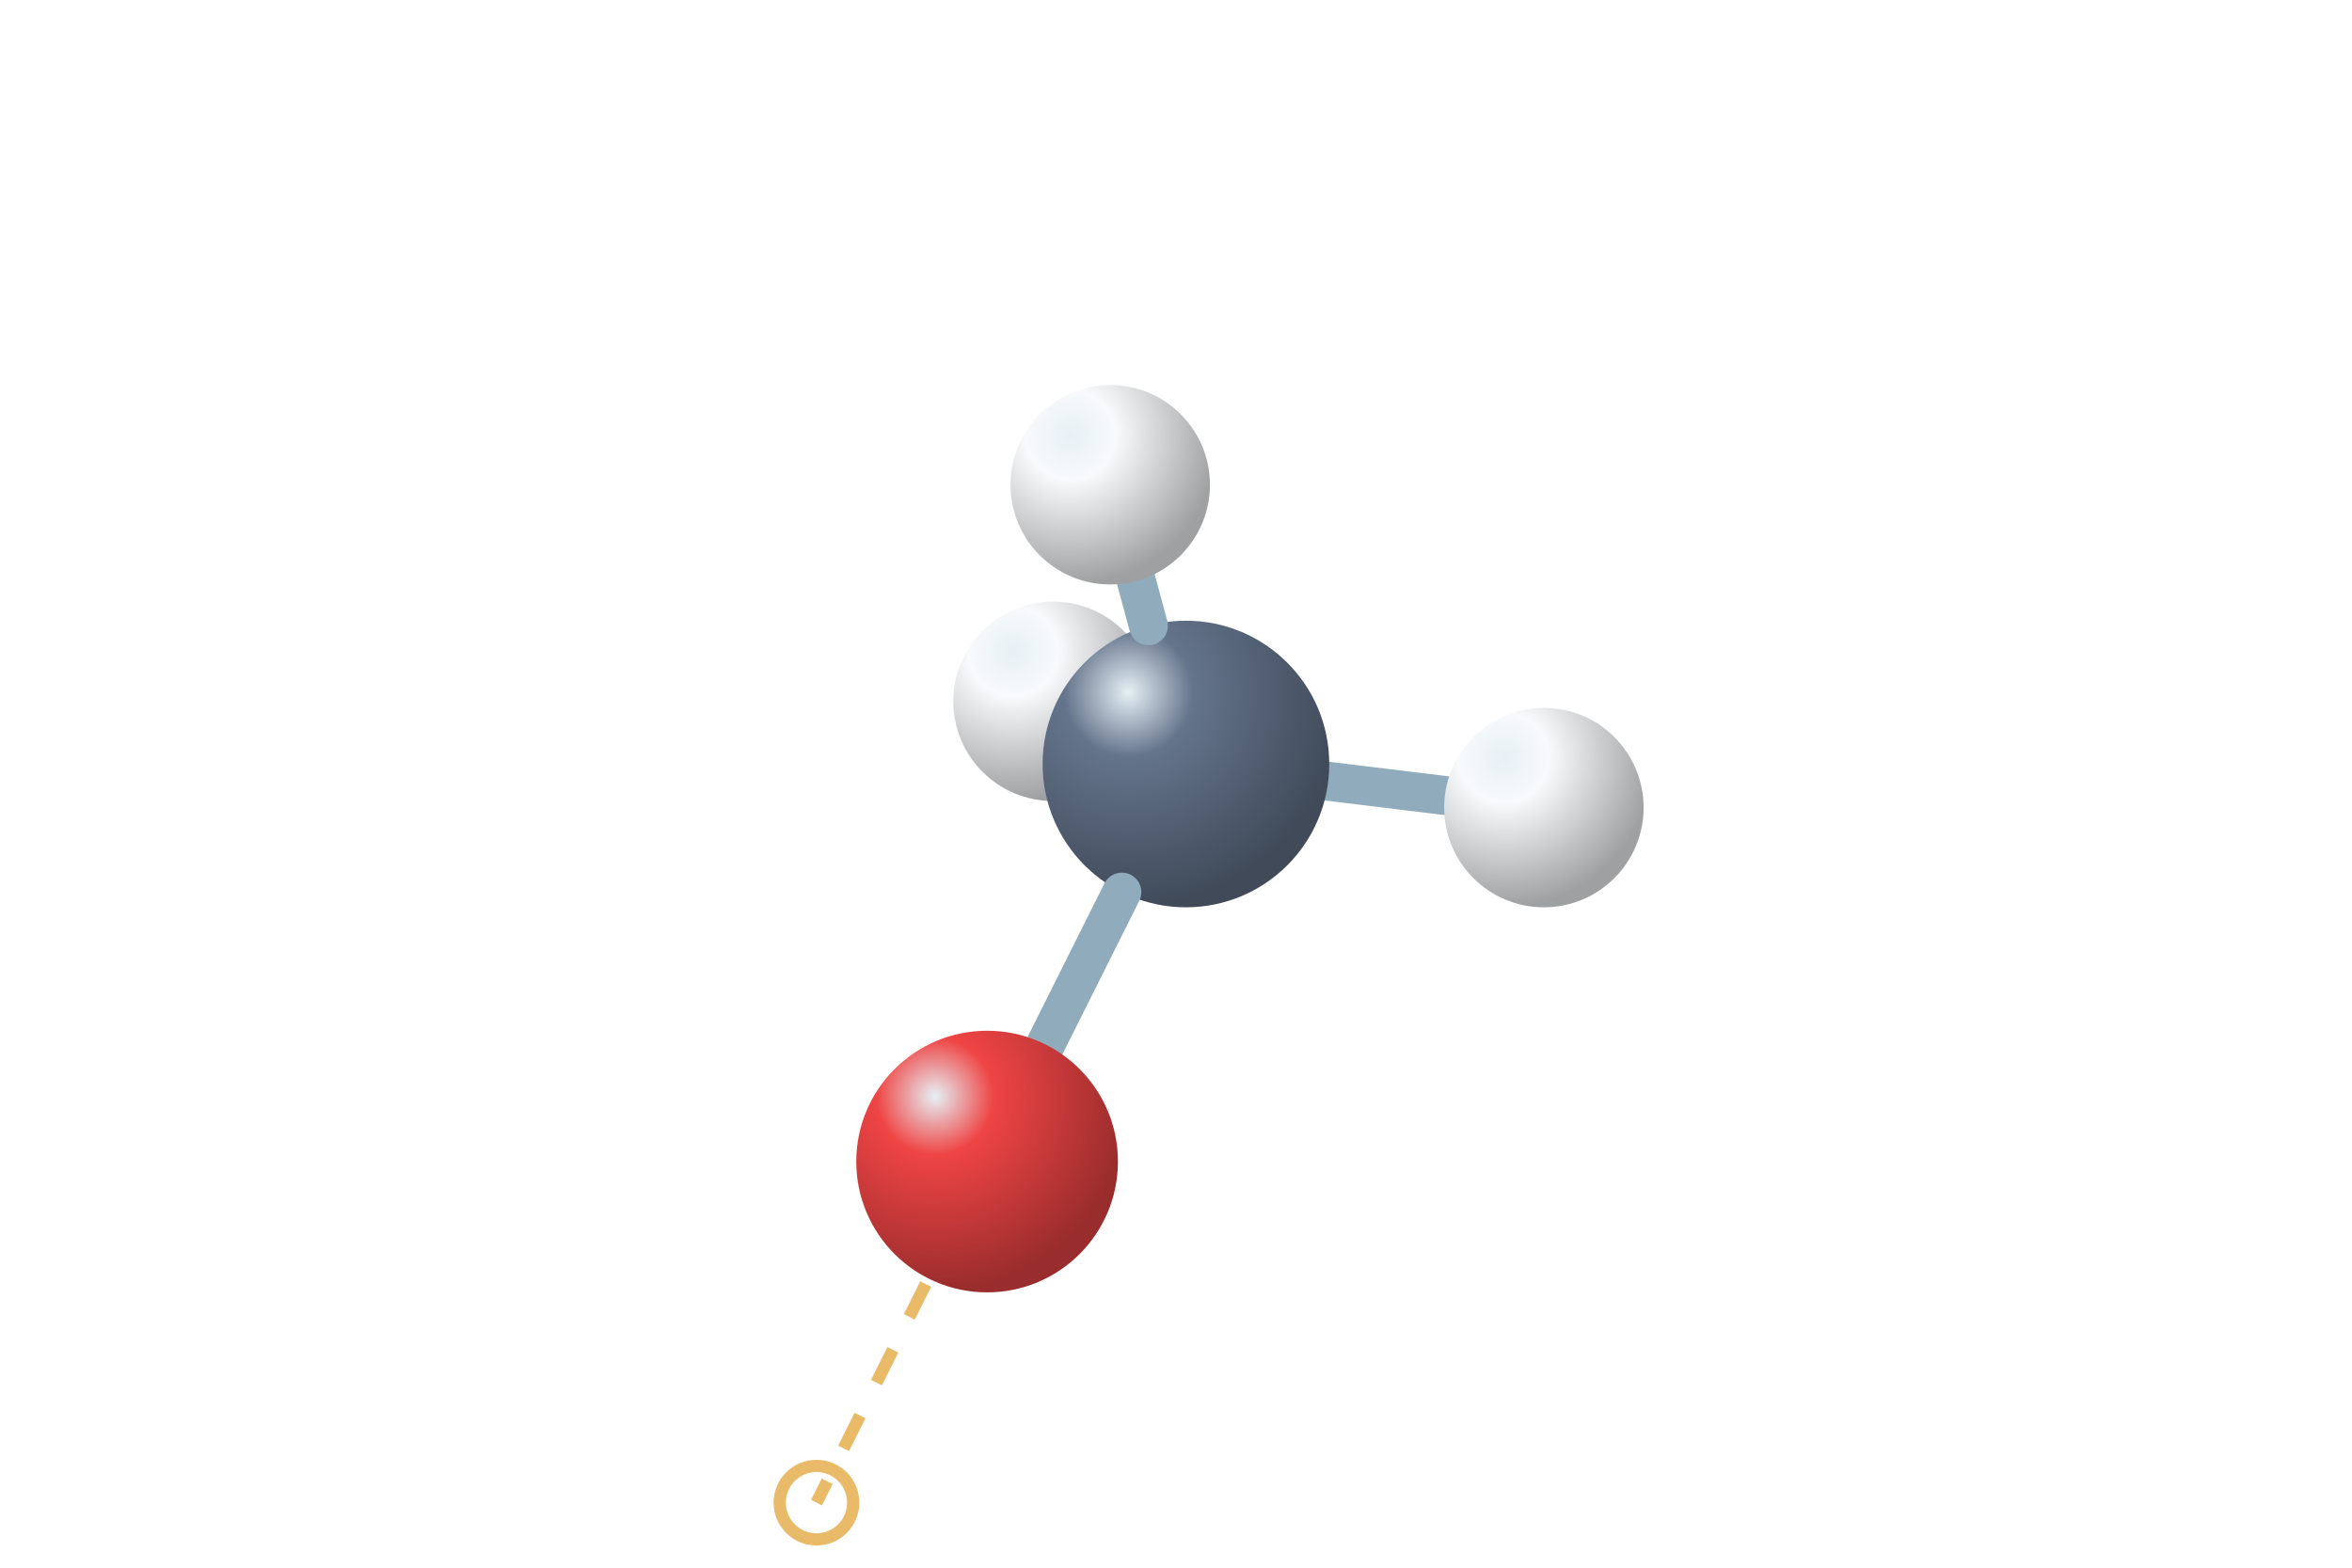
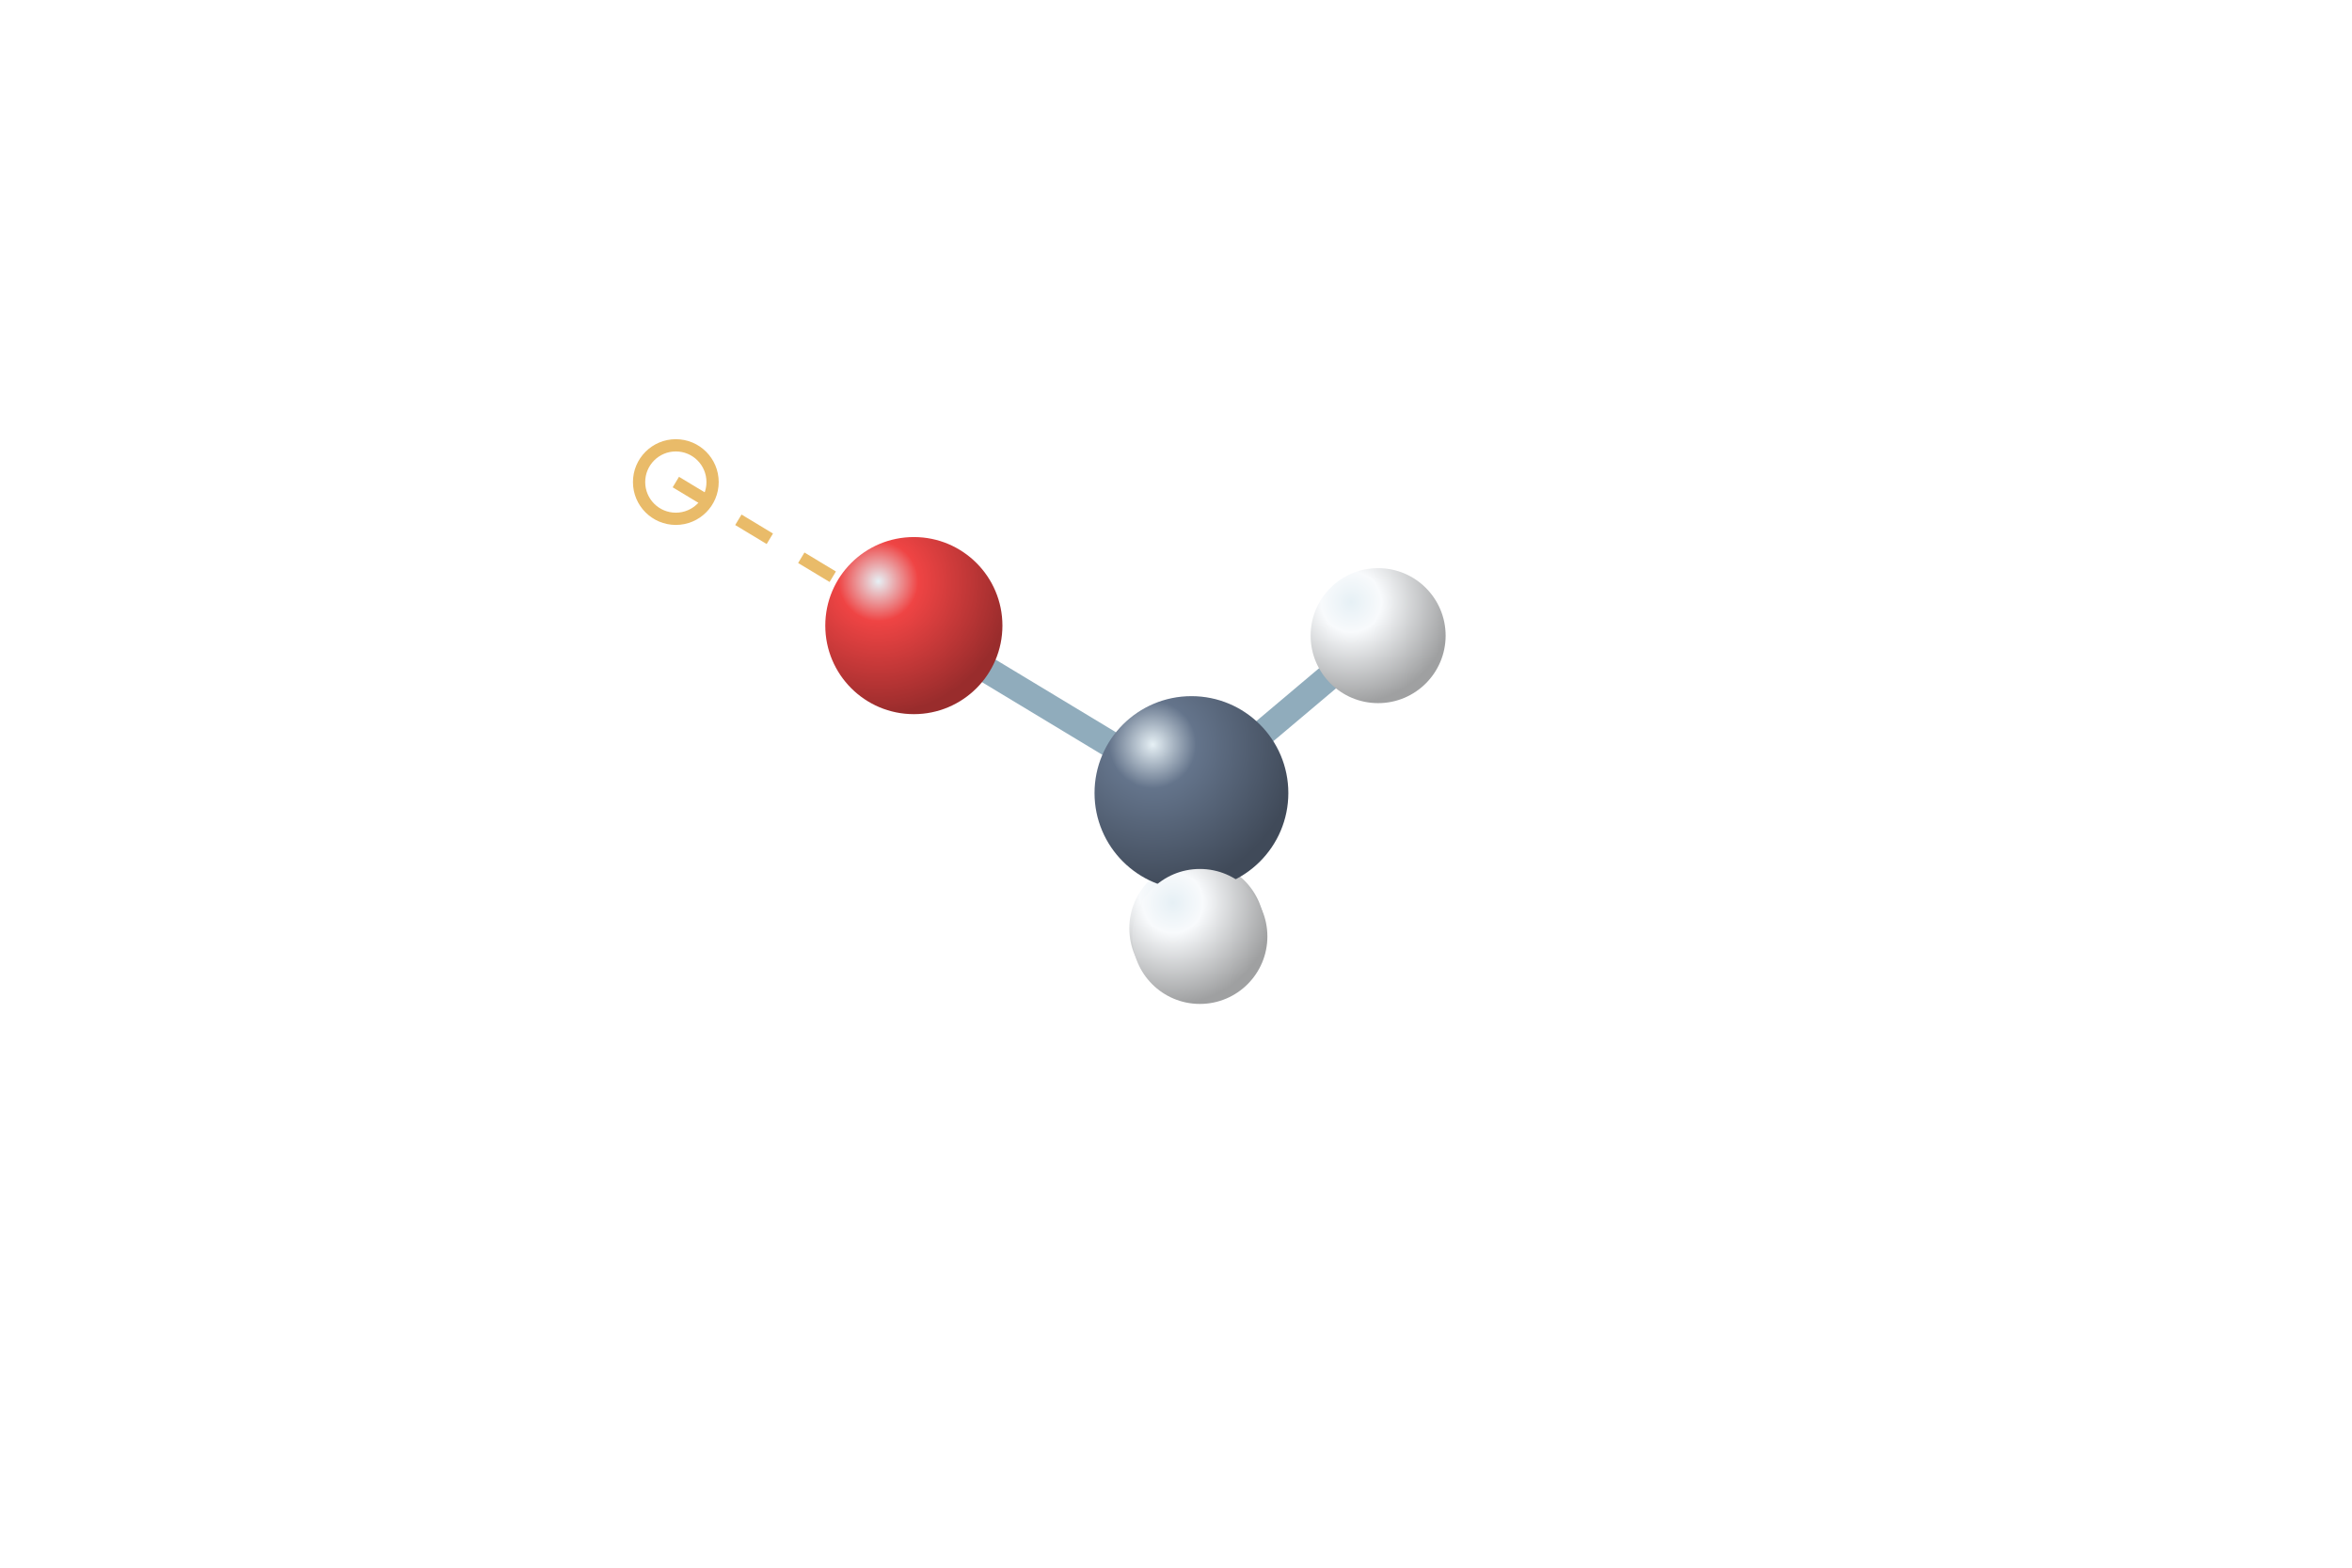
- <svg xmlns="http://www.w3.org/2000/svg" viewBox="0 0 192 128">
+ <svg xmlns="http://www.w3.org/2000/svg" data-canonical-part-view="true" data-part-view-pitch="-0.785398" data-part-view-yaw="3.141593" data-part-view-roll="2.617994" viewBox="0 0 192 128">
  <defs>
    <radialGradient id="O" cx="30%" cy="25%" r="75%">
      <stop stop-color="#e6f0f5" />
      <stop offset=".3" stop-color="#ef4444" />
      <stop offset="1" stop-color="#992c2c" />
    </radialGradient>
    <radialGradient id="C" cx="30%" cy="25%" r="75%">
      <stop stop-color="#e6f0f5" />
      <stop offset=".3" stop-color="#64748b" />
      <stop offset="1" stop-color="#404a59" />
    </radialGradient>
    <radialGradient id="H" cx="30%" cy="25%" r="75%">
      <stop stop-color="#e6f0f5" />
      <stop offset=".3" stop-color="#f8fafc" />
      <stop offset="1" stop-color="#9fa0a1" />
    </radialGradient>
  </defs>
-   <circle cx="85.96" cy="57.26" r="8.14" fill="url(#H)" />
-   <path d="M108.42 63.79L117.95 64.95" stroke="#90acbc" stroke-width="3.18" stroke-linecap="round" />
-   <circle cx="126.03" cy="65.94" r="8.14" fill="url(#H)" />
-   <circle cx="96.81" cy="62.38" r="11.7" fill="url(#C)" />
-   <path d="M85.35 85.29L91.58 72.84" stroke="#90acbc" stroke-width="3.18" stroke-linecap="round" />
-   <path d="M93.75 51.09L92.76 47.43" stroke="#90acbc" stroke-width="3.18" stroke-linecap="round" />
-   <circle cx="80.58" cy="94.84" r="10.68" fill="url(#O)" />
-   <circle cx="90.63" cy="39.58" r="8.14" fill="url(#H)" />
-   <path d="M75.57 104.84L66.65 122.69" stroke="#e9bb69" stroke-dasharray="3 3" />
-   <circle cx="66.65" cy="122.69" r="3" fill="none" stroke="#e9bb69" />
+   <circle data-atom-index="2" cx="97.7" cy="75.8" r="5.51" fill="url(#H)" />
+   <path d="M103.31 59.65L108.29 55.45" stroke="#90acbc" stroke-width="2.15" stroke-linecap="round" />
+   <path d="M80.79 54.82L90.48 60.67" stroke="#90acbc" stroke-width="2.15" stroke-linecap="round" />
+   <circle data-atom-index="1" cx="97.26" cy="64.75" r="7.91" fill="url(#C)" />
+   <circle data-atom-index="4" cx="112.5" cy="51.9" r="5.51" fill="url(#H)" />
+   <circle data-atom-index="0" cx="74.6" cy="51.08" r="7.23" fill="url(#O)" />
+   <path data-attachment-ray="true" data-port-index="0" d="M67.98 47.09L55.17 39.36" stroke="#e9bb69" stroke-dasharray="3 3" />
+   <circle data-attachment-marker="true" data-port-index="0" cx="55.17" cy="39.36" r="3" fill="none" stroke="#e9bb69" />
+   <circle data-atom-index="3" cx="97.95" cy="76.46" r="5.51" fill="url(#H)" />
</svg>
